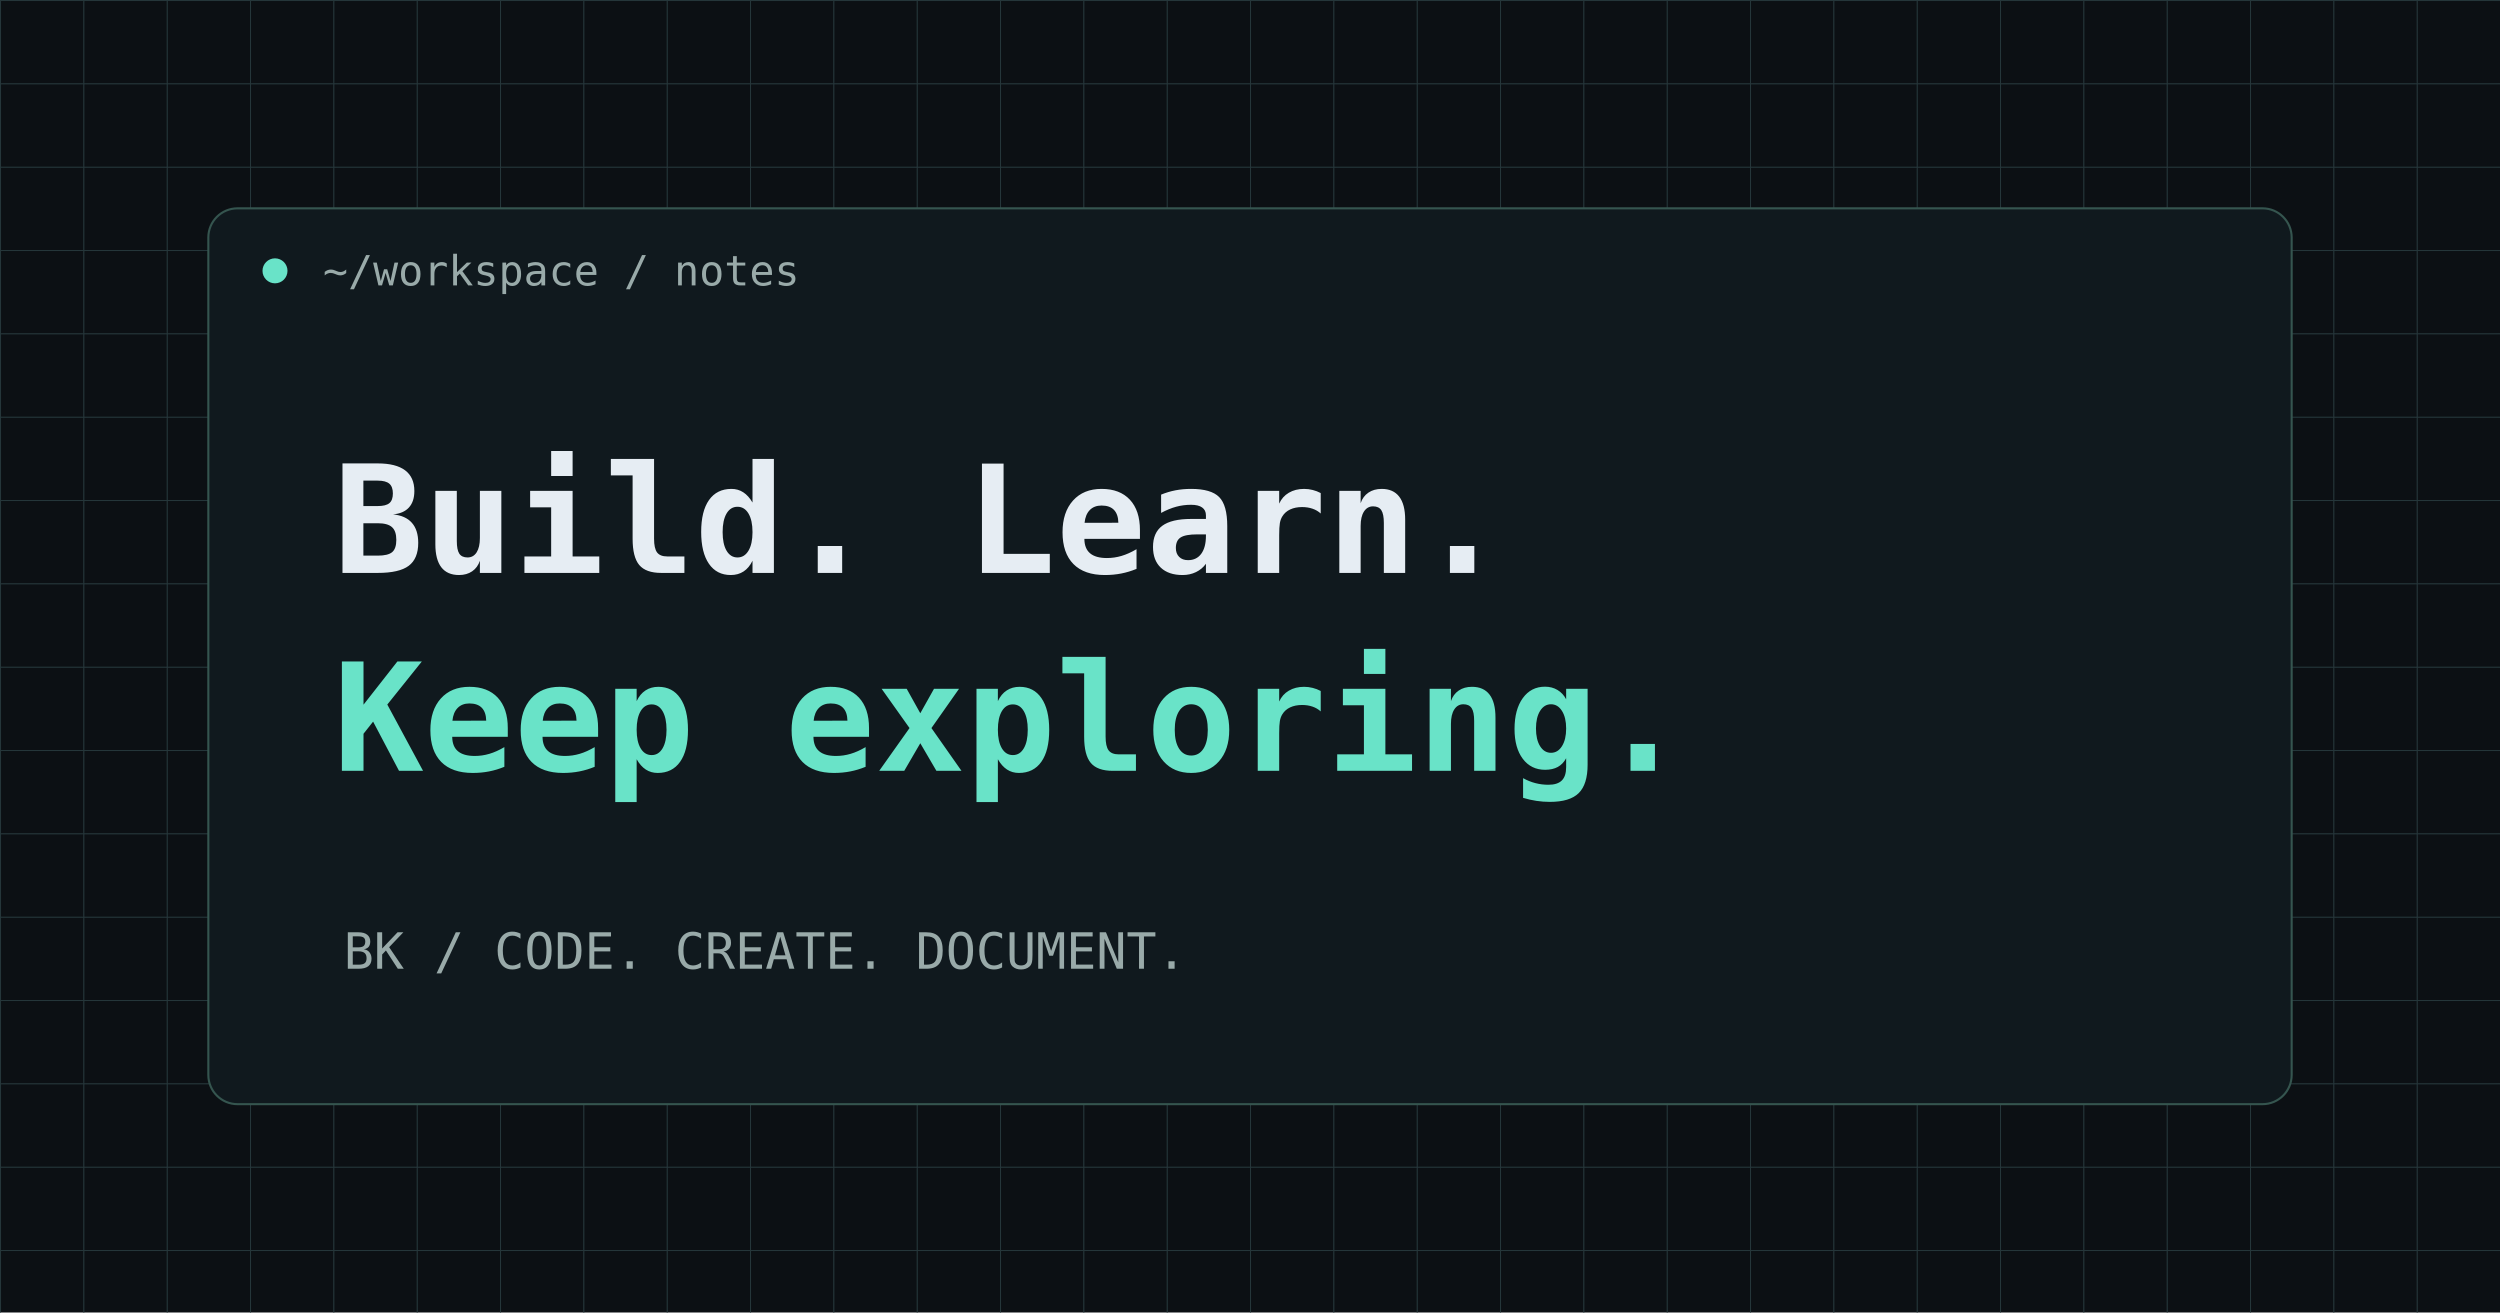
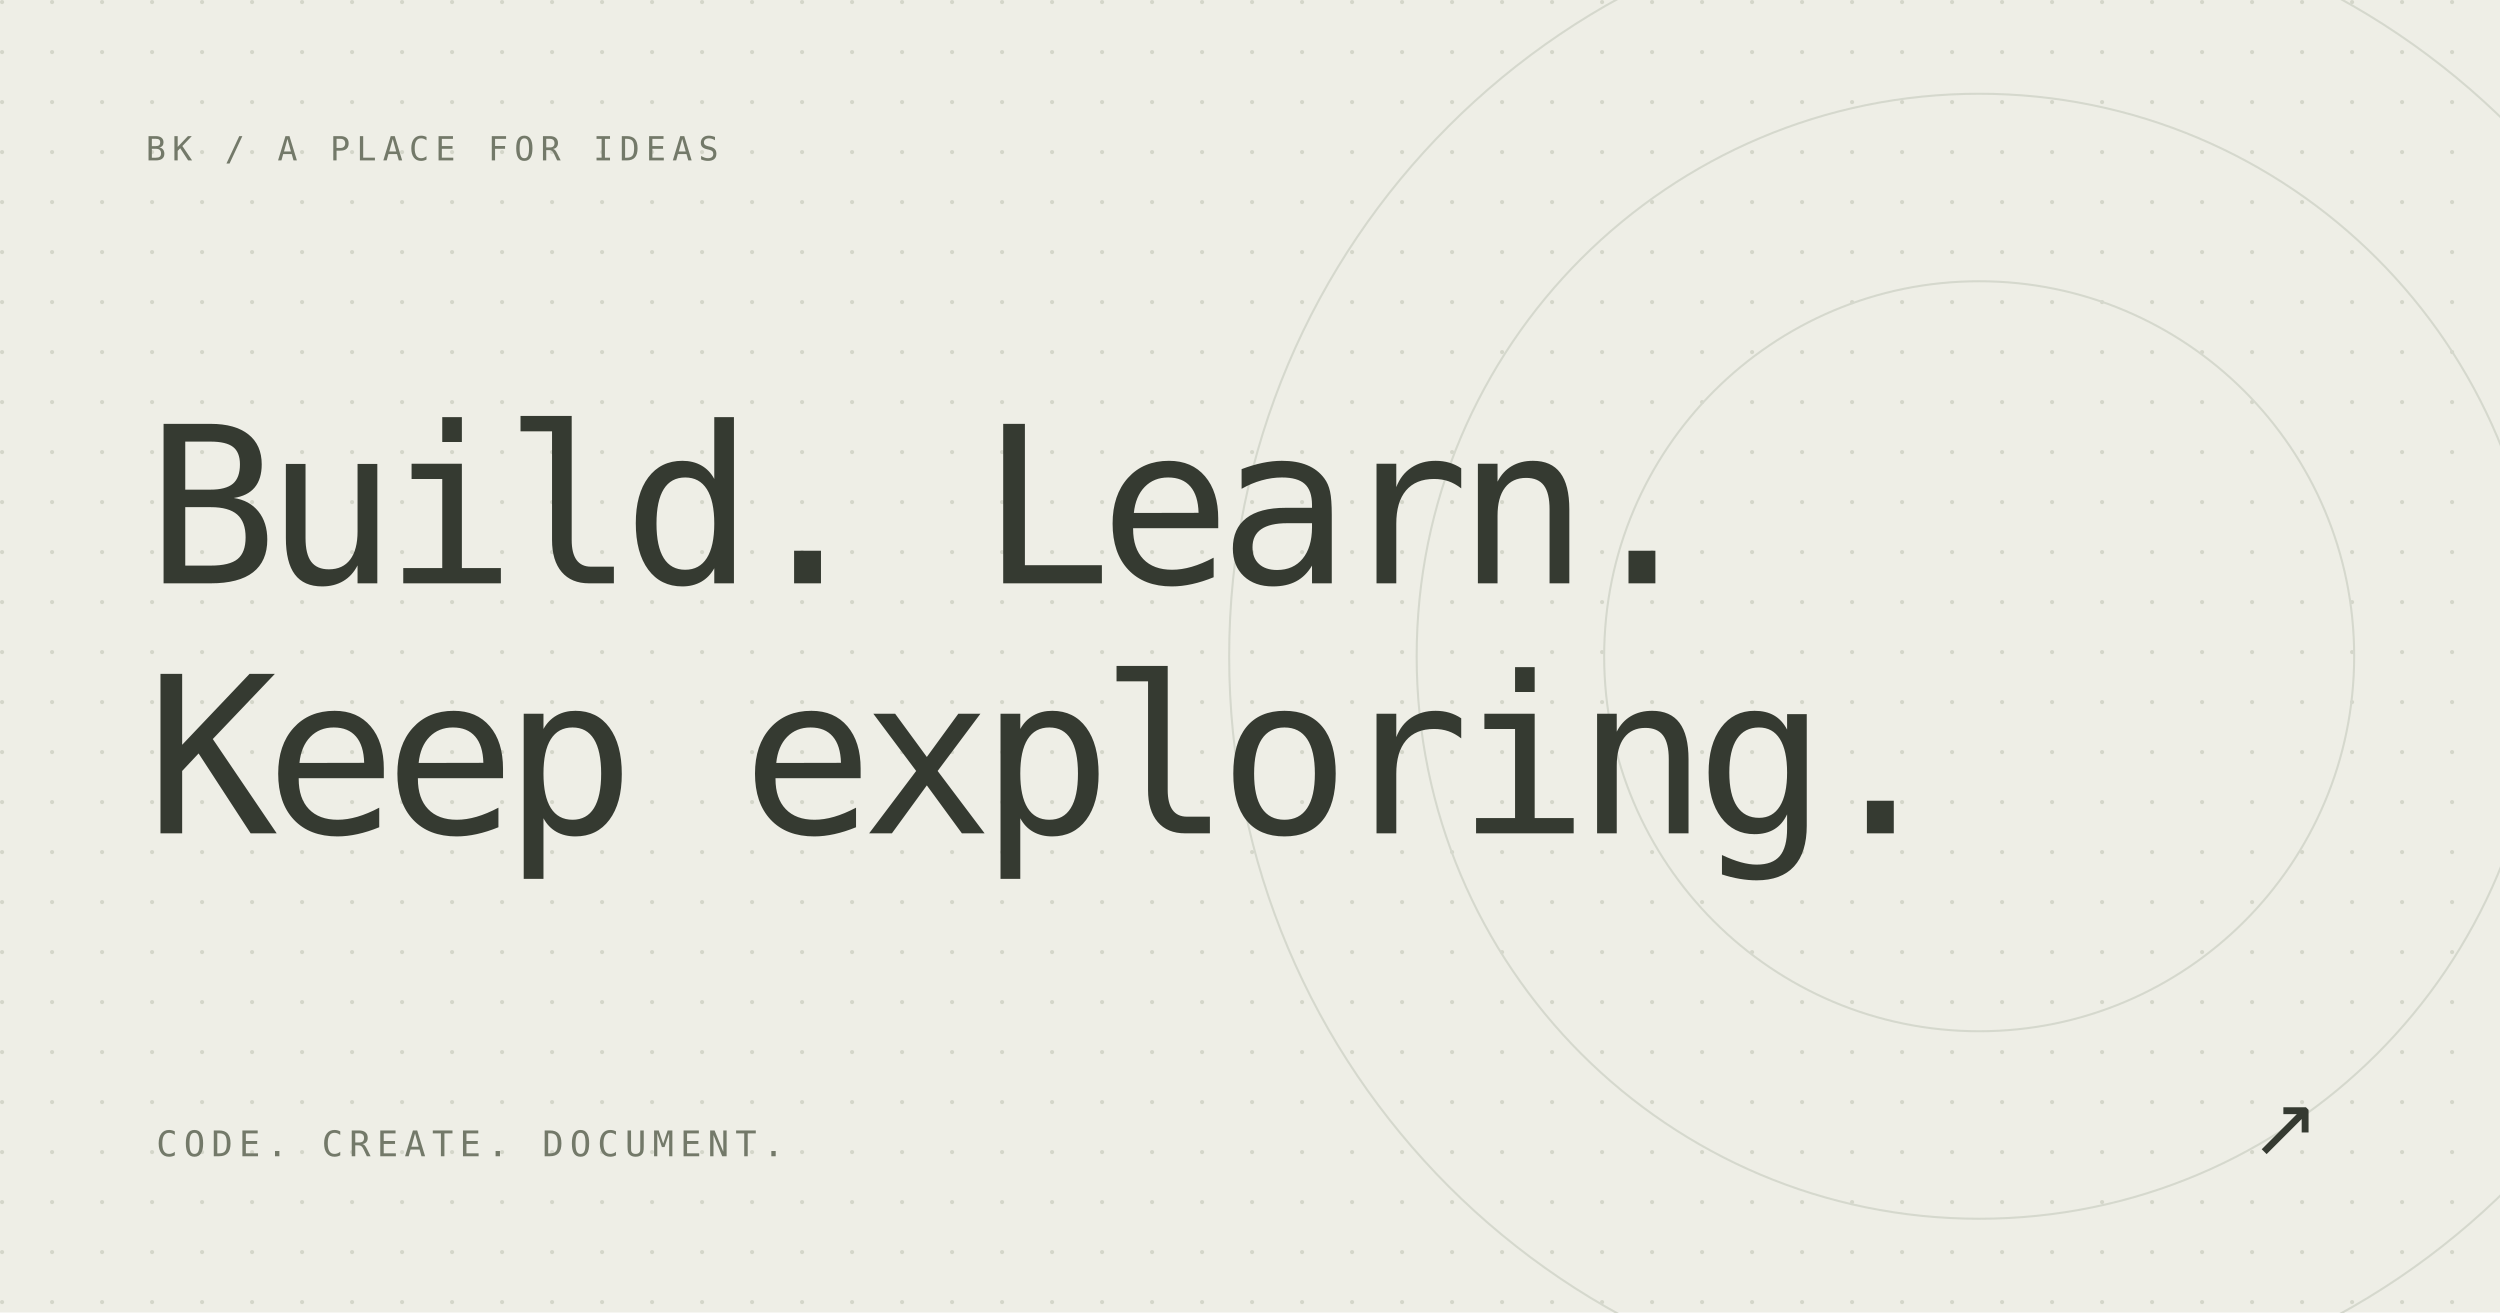
<svg xmlns="http://www.w3.org/2000/svg" width="1200" height="630" viewBox="0 0 1200 630">
  <defs>
-     <pattern id="g" width="40" height="40" patternUnits="userSpaceOnUse">
-       <path d="M40 0H0V40" stroke="#25363a" fill="none" />
+     <pattern id="g" width="24" height="24" patternUnits="userSpaceOnUse">
+       <circle cx="1" cy="1" r="1" fill="#d4d6ca" />
    </pattern>
  </defs>
-   <rect width="1200" height="630" fill="#0c1014" />
+   <rect width="1200" height="630" fill="#eeeee6" />
  <rect width="1200" height="630" fill="url(#g)" />
-   <rect x="100" y="100" width="1000" height="430" rx="14" fill="#10191e" stroke="#35554f" />
-   <circle cx="132" cy="130" r="6" fill="#69e3c8" />
-   <text x="155" y="137" fill="#99aaa9" font-size="20" font-family="monospace">~/workspace / notes</text>
-   <text x="160" y="275" fill="#e6edf3" font-size="72" font-weight="bold" font-family="monospace">Build. Learn.</text>
-   <text x="160" y="370" fill="#69e3c8" font-size="72" font-weight="bold" font-family="monospace">Keep exploring.</text>
-   <text x="165" y="465" fill="#99aaa9" font-size="24" font-family="monospace">BK / CODE. CREATE. DOCUMENT.</text>
+   <g fill="none" stroke="#d5d8cd">
+     <circle cx="950" cy="315" r="180" />
+     <circle cx="950" cy="315" r="270" />
+     <circle cx="950" cy="315" r="360" />
+   </g>
+   <text x="70" y="77" fill="#737969" font-size="16" letter-spacing="3" font-family="monospace">BK / A PLACE FOR IDEAS</text>
+   <text x="70" y="280" fill="#353a31" font-size="105" font-weight="500" letter-spacing="-6" font-family="monospace">Build. Learn.</text>
+   <text x="70" y="400" fill="#353a31" font-size="105" font-weight="500" letter-spacing="-6" font-family="monospace">Keep exploring.</text>
+   <text x="75" y="555" fill="#737969" font-size="17" letter-spacing="3" font-family="monospace">CODE. CREATE. DOCUMENT.</text>
+   <text x="1080" y="555" fill="#353a31" font-size="40" font-family="sans-serif">↗</text>
</svg>
